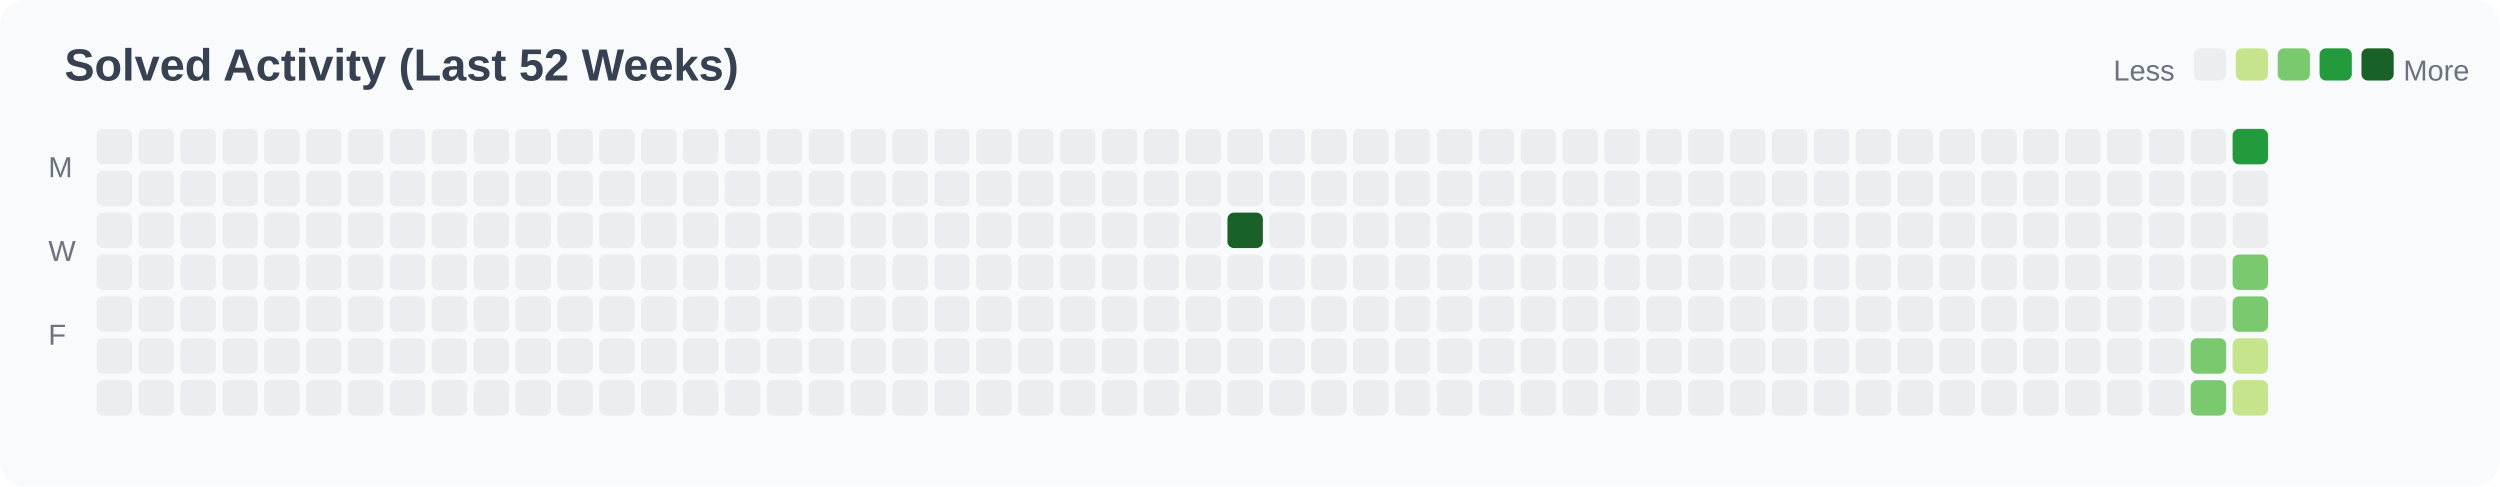
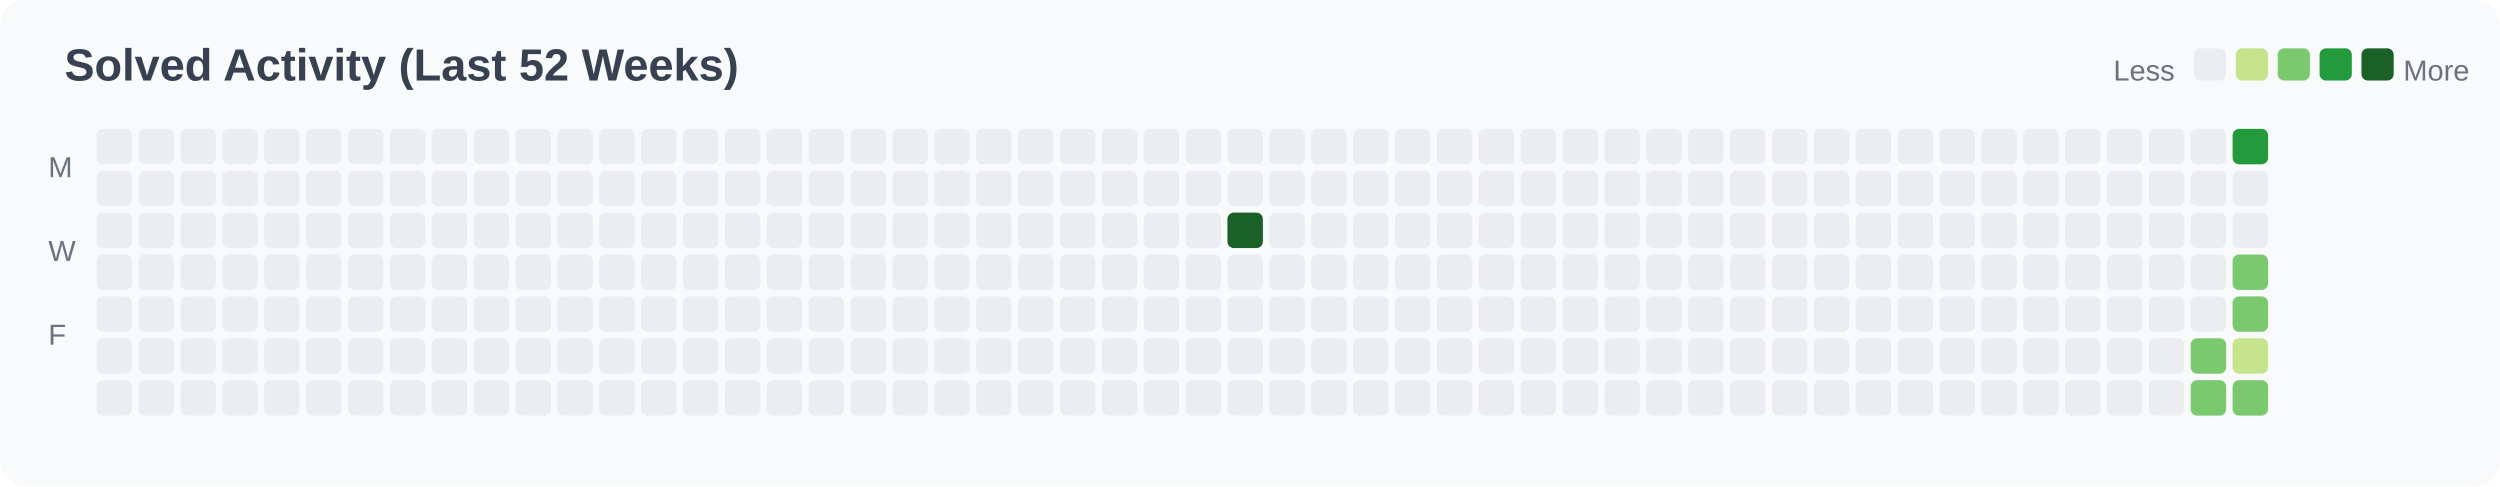
<svg xmlns="http://www.w3.org/2000/svg" width="776" height="151" viewBox="0 0 776 151">
  <style>
    .bg-panel { fill: #f9fafb; }
    .text-primary { fill: #374151; }
    .text-secondary { fill: #6b7280; }
    .activity-0 { fill: #ebedf0; }
    .activity-1 { fill: #c6e48b; }
    .activity-2 { fill: #7bc96f; }
    .activity-3 { fill: #239a3b; }
    .activity-4 { fill: #196127; }

    @media (prefers-color-scheme: dark) {
      .bg-panel { fill: #1f2937; }
      .text-primary { fill: #f9fafb; }
      .text-secondary { fill: #9ca3af; }
      .activity-0 { fill: #374151; }
      .activity-1 { fill: #365314; }
      .activity-2 { fill: #4d7c0f; }
      .activity-3 { fill: #65a30d; }
      .activity-4 { fill: #84cc16; }
    }
  </style>
  <rect width="776" height="151" class="bg-panel" rx="8" />
  <text x="20" y="25" font-family="Arial, sans-serif" font-size="14" font-weight="bold" class="text-primary">
    Solved Activity (Last 52 Weeks)
  </text>
  <text x="15" y="55" font-family="Arial, sans-serif" font-size="9" class="text-secondary">M</text>
  <text x="15" y="81" font-family="Arial, sans-serif" font-size="9" class="text-secondary">W</text>
  <text x="15" y="107" font-family="Arial, sans-serif" font-size="9" class="text-secondary">F</text>
  <rect x="30" y="40" width="11" height="11" class="activity-0" rx="2" />
  <rect x="30" y="53" width="11" height="11" class="activity-0" rx="2" />
  <rect x="30" y="66" width="11" height="11" class="activity-0" rx="2" />
  <rect x="30" y="79" width="11" height="11" class="activity-0" rx="2" />
  <rect x="30" y="92" width="11" height="11" class="activity-0" rx="2" />
  <rect x="30" y="105" width="11" height="11" class="activity-0" rx="2" />
  <rect x="30" y="118" width="11" height="11" class="activity-0" rx="2" />
  <rect x="43" y="40" width="11" height="11" class="activity-0" rx="2" />
  <rect x="43" y="53" width="11" height="11" class="activity-0" rx="2" />
  <rect x="43" y="66" width="11" height="11" class="activity-0" rx="2" />
  <rect x="43" y="79" width="11" height="11" class="activity-0" rx="2" />
  <rect x="43" y="92" width="11" height="11" class="activity-0" rx="2" />
  <rect x="43" y="105" width="11" height="11" class="activity-0" rx="2" />
  <rect x="43" y="118" width="11" height="11" class="activity-0" rx="2" />
  <rect x="56" y="40" width="11" height="11" class="activity-0" rx="2" />
  <rect x="56" y="53" width="11" height="11" class="activity-0" rx="2" />
  <rect x="56" y="66" width="11" height="11" class="activity-0" rx="2" />
  <rect x="56" y="79" width="11" height="11" class="activity-0" rx="2" />
  <rect x="56" y="92" width="11" height="11" class="activity-0" rx="2" />
  <rect x="56" y="105" width="11" height="11" class="activity-0" rx="2" />
  <rect x="56" y="118" width="11" height="11" class="activity-0" rx="2" />
  <rect x="69" y="40" width="11" height="11" class="activity-0" rx="2" />
  <rect x="69" y="53" width="11" height="11" class="activity-0" rx="2" />
  <rect x="69" y="66" width="11" height="11" class="activity-0" rx="2" />
  <rect x="69" y="79" width="11" height="11" class="activity-0" rx="2" />
  <rect x="69" y="92" width="11" height="11" class="activity-0" rx="2" />
  <rect x="69" y="105" width="11" height="11" class="activity-0" rx="2" />
  <rect x="69" y="118" width="11" height="11" class="activity-0" rx="2" />
  <rect x="82" y="40" width="11" height="11" class="activity-0" rx="2" />
  <rect x="82" y="53" width="11" height="11" class="activity-0" rx="2" />
  <rect x="82" y="66" width="11" height="11" class="activity-0" rx="2" />
  <rect x="82" y="79" width="11" height="11" class="activity-0" rx="2" />
  <rect x="82" y="92" width="11" height="11" class="activity-0" rx="2" />
  <rect x="82" y="105" width="11" height="11" class="activity-0" rx="2" />
  <rect x="82" y="118" width="11" height="11" class="activity-0" rx="2" />
  <rect x="95" y="40" width="11" height="11" class="activity-0" rx="2" />
  <rect x="95" y="53" width="11" height="11" class="activity-0" rx="2" />
  <rect x="95" y="66" width="11" height="11" class="activity-0" rx="2" />
  <rect x="95" y="79" width="11" height="11" class="activity-0" rx="2" />
  <rect x="95" y="92" width="11" height="11" class="activity-0" rx="2" />
  <rect x="95" y="105" width="11" height="11" class="activity-0" rx="2" />
  <rect x="95" y="118" width="11" height="11" class="activity-0" rx="2" />
  <rect x="108" y="40" width="11" height="11" class="activity-0" rx="2" />
  <rect x="108" y="53" width="11" height="11" class="activity-0" rx="2" />
  <rect x="108" y="66" width="11" height="11" class="activity-0" rx="2" />
  <rect x="108" y="79" width="11" height="11" class="activity-0" rx="2" />
  <rect x="108" y="92" width="11" height="11" class="activity-0" rx="2" />
  <rect x="108" y="105" width="11" height="11" class="activity-0" rx="2" />
  <rect x="108" y="118" width="11" height="11" class="activity-0" rx="2" />
  <rect x="121" y="40" width="11" height="11" class="activity-0" rx="2" />
  <rect x="121" y="53" width="11" height="11" class="activity-0" rx="2" />
  <rect x="121" y="66" width="11" height="11" class="activity-0" rx="2" />
  <rect x="121" y="79" width="11" height="11" class="activity-0" rx="2" />
  <rect x="121" y="92" width="11" height="11" class="activity-0" rx="2" />
  <rect x="121" y="105" width="11" height="11" class="activity-0" rx="2" />
  <rect x="121" y="118" width="11" height="11" class="activity-0" rx="2" />
  <rect x="134" y="40" width="11" height="11" class="activity-0" rx="2" />
  <rect x="134" y="53" width="11" height="11" class="activity-0" rx="2" />
  <rect x="134" y="66" width="11" height="11" class="activity-0" rx="2" />
  <rect x="134" y="79" width="11" height="11" class="activity-0" rx="2" />
  <rect x="134" y="92" width="11" height="11" class="activity-0" rx="2" />
  <rect x="134" y="105" width="11" height="11" class="activity-0" rx="2" />
  <rect x="134" y="118" width="11" height="11" class="activity-0" rx="2" />
  <rect x="147" y="40" width="11" height="11" class="activity-0" rx="2" />
  <rect x="147" y="53" width="11" height="11" class="activity-0" rx="2" />
  <rect x="147" y="66" width="11" height="11" class="activity-0" rx="2" />
  <rect x="147" y="79" width="11" height="11" class="activity-0" rx="2" />
  <rect x="147" y="92" width="11" height="11" class="activity-0" rx="2" />
  <rect x="147" y="105" width="11" height="11" class="activity-0" rx="2" />
  <rect x="147" y="118" width="11" height="11" class="activity-0" rx="2" />
  <rect x="160" y="40" width="11" height="11" class="activity-0" rx="2" />
  <rect x="160" y="53" width="11" height="11" class="activity-0" rx="2" />
  <rect x="160" y="66" width="11" height="11" class="activity-0" rx="2" />
  <rect x="160" y="79" width="11" height="11" class="activity-0" rx="2" />
  <rect x="160" y="92" width="11" height="11" class="activity-0" rx="2" />
  <rect x="160" y="105" width="11" height="11" class="activity-0" rx="2" />
  <rect x="160" y="118" width="11" height="11" class="activity-0" rx="2" />
  <rect x="173" y="40" width="11" height="11" class="activity-0" rx="2" />
  <rect x="173" y="53" width="11" height="11" class="activity-0" rx="2" />
  <rect x="173" y="66" width="11" height="11" class="activity-0" rx="2" />
  <rect x="173" y="79" width="11" height="11" class="activity-0" rx="2" />
  <rect x="173" y="92" width="11" height="11" class="activity-0" rx="2" />
  <rect x="173" y="105" width="11" height="11" class="activity-0" rx="2" />
  <rect x="173" y="118" width="11" height="11" class="activity-0" rx="2" />
  <rect x="186" y="40" width="11" height="11" class="activity-0" rx="2" />
  <rect x="186" y="53" width="11" height="11" class="activity-0" rx="2" />
  <rect x="186" y="66" width="11" height="11" class="activity-0" rx="2" />
  <rect x="186" y="79" width="11" height="11" class="activity-0" rx="2" />
  <rect x="186" y="92" width="11" height="11" class="activity-0" rx="2" />
  <rect x="186" y="105" width="11" height="11" class="activity-0" rx="2" />
  <rect x="186" y="118" width="11" height="11" class="activity-0" rx="2" />
  <rect x="199" y="40" width="11" height="11" class="activity-0" rx="2" />
  <rect x="199" y="53" width="11" height="11" class="activity-0" rx="2" />
  <rect x="199" y="66" width="11" height="11" class="activity-0" rx="2" />
  <rect x="199" y="79" width="11" height="11" class="activity-0" rx="2" />
  <rect x="199" y="92" width="11" height="11" class="activity-0" rx="2" />
  <rect x="199" y="105" width="11" height="11" class="activity-0" rx="2" />
  <rect x="199" y="118" width="11" height="11" class="activity-0" rx="2" />
  <rect x="212" y="40" width="11" height="11" class="activity-0" rx="2" />
  <rect x="212" y="53" width="11" height="11" class="activity-0" rx="2" />
  <rect x="212" y="66" width="11" height="11" class="activity-0" rx="2" />
  <rect x="212" y="79" width="11" height="11" class="activity-0" rx="2" />
  <rect x="212" y="92" width="11" height="11" class="activity-0" rx="2" />
  <rect x="212" y="105" width="11" height="11" class="activity-0" rx="2" />
  <rect x="212" y="118" width="11" height="11" class="activity-0" rx="2" />
  <rect x="225" y="40" width="11" height="11" class="activity-0" rx="2" />
  <rect x="225" y="53" width="11" height="11" class="activity-0" rx="2" />
  <rect x="225" y="66" width="11" height="11" class="activity-0" rx="2" />
  <rect x="225" y="79" width="11" height="11" class="activity-0" rx="2" />
  <rect x="225" y="92" width="11" height="11" class="activity-0" rx="2" />
  <rect x="225" y="105" width="11" height="11" class="activity-0" rx="2" />
  <rect x="225" y="118" width="11" height="11" class="activity-0" rx="2" />
  <rect x="238" y="40" width="11" height="11" class="activity-0" rx="2" />
  <rect x="238" y="53" width="11" height="11" class="activity-0" rx="2" />
  <rect x="238" y="66" width="11" height="11" class="activity-0" rx="2" />
  <rect x="238" y="79" width="11" height="11" class="activity-0" rx="2" />
  <rect x="238" y="92" width="11" height="11" class="activity-0" rx="2" />
  <rect x="238" y="105" width="11" height="11" class="activity-0" rx="2" />
  <rect x="238" y="118" width="11" height="11" class="activity-0" rx="2" />
  <rect x="251" y="40" width="11" height="11" class="activity-0" rx="2" />
  <rect x="251" y="53" width="11" height="11" class="activity-0" rx="2" />
  <rect x="251" y="66" width="11" height="11" class="activity-0" rx="2" />
  <rect x="251" y="79" width="11" height="11" class="activity-0" rx="2" />
  <rect x="251" y="92" width="11" height="11" class="activity-0" rx="2" />
  <rect x="251" y="105" width="11" height="11" class="activity-0" rx="2" />
  <rect x="251" y="118" width="11" height="11" class="activity-0" rx="2" />
  <rect x="264" y="40" width="11" height="11" class="activity-0" rx="2" />
  <rect x="264" y="53" width="11" height="11" class="activity-0" rx="2" />
  <rect x="264" y="66" width="11" height="11" class="activity-0" rx="2" />
  <rect x="264" y="79" width="11" height="11" class="activity-0" rx="2" />
  <rect x="264" y="92" width="11" height="11" class="activity-0" rx="2" />
  <rect x="264" y="105" width="11" height="11" class="activity-0" rx="2" />
  <rect x="264" y="118" width="11" height="11" class="activity-0" rx="2" />
  <rect x="277" y="40" width="11" height="11" class="activity-0" rx="2" />
  <rect x="277" y="53" width="11" height="11" class="activity-0" rx="2" />
  <rect x="277" y="66" width="11" height="11" class="activity-0" rx="2" />
  <rect x="277" y="79" width="11" height="11" class="activity-0" rx="2" />
  <rect x="277" y="92" width="11" height="11" class="activity-0" rx="2" />
  <rect x="277" y="105" width="11" height="11" class="activity-0" rx="2" />
  <rect x="277" y="118" width="11" height="11" class="activity-0" rx="2" />
  <rect x="290" y="40" width="11" height="11" class="activity-0" rx="2" />
  <rect x="290" y="53" width="11" height="11" class="activity-0" rx="2" />
  <rect x="290" y="66" width="11" height="11" class="activity-0" rx="2" />
  <rect x="290" y="79" width="11" height="11" class="activity-0" rx="2" />
  <rect x="290" y="92" width="11" height="11" class="activity-0" rx="2" />
  <rect x="290" y="105" width="11" height="11" class="activity-0" rx="2" />
  <rect x="290" y="118" width="11" height="11" class="activity-0" rx="2" />
  <rect x="303" y="40" width="11" height="11" class="activity-0" rx="2" />
  <rect x="303" y="53" width="11" height="11" class="activity-0" rx="2" />
  <rect x="303" y="66" width="11" height="11" class="activity-0" rx="2" />
  <rect x="303" y="79" width="11" height="11" class="activity-0" rx="2" />
  <rect x="303" y="92" width="11" height="11" class="activity-0" rx="2" />
  <rect x="303" y="105" width="11" height="11" class="activity-0" rx="2" />
  <rect x="303" y="118" width="11" height="11" class="activity-0" rx="2" />
  <rect x="316" y="40" width="11" height="11" class="activity-0" rx="2" />
  <rect x="316" y="53" width="11" height="11" class="activity-0" rx="2" />
  <rect x="316" y="66" width="11" height="11" class="activity-0" rx="2" />
  <rect x="316" y="79" width="11" height="11" class="activity-0" rx="2" />
  <rect x="316" y="92" width="11" height="11" class="activity-0" rx="2" />
  <rect x="316" y="105" width="11" height="11" class="activity-0" rx="2" />
  <rect x="316" y="118" width="11" height="11" class="activity-0" rx="2" />
  <rect x="329" y="40" width="11" height="11" class="activity-0" rx="2" />
  <rect x="329" y="53" width="11" height="11" class="activity-0" rx="2" />
  <rect x="329" y="66" width="11" height="11" class="activity-0" rx="2" />
  <rect x="329" y="79" width="11" height="11" class="activity-0" rx="2" />
  <rect x="329" y="92" width="11" height="11" class="activity-0" rx="2" />
  <rect x="329" y="105" width="11" height="11" class="activity-0" rx="2" />
  <rect x="329" y="118" width="11" height="11" class="activity-0" rx="2" />
  <rect x="342" y="40" width="11" height="11" class="activity-0" rx="2" />
  <rect x="342" y="53" width="11" height="11" class="activity-0" rx="2" />
  <rect x="342" y="66" width="11" height="11" class="activity-0" rx="2" />
  <rect x="342" y="79" width="11" height="11" class="activity-0" rx="2" />
  <rect x="342" y="92" width="11" height="11" class="activity-0" rx="2" />
  <rect x="342" y="105" width="11" height="11" class="activity-0" rx="2" />
  <rect x="342" y="118" width="11" height="11" class="activity-0" rx="2" />
  <rect x="355" y="40" width="11" height="11" class="activity-0" rx="2" />
  <rect x="355" y="53" width="11" height="11" class="activity-0" rx="2" />
  <rect x="355" y="66" width="11" height="11" class="activity-0" rx="2" />
  <rect x="355" y="79" width="11" height="11" class="activity-0" rx="2" />
  <rect x="355" y="92" width="11" height="11" class="activity-0" rx="2" />
  <rect x="355" y="105" width="11" height="11" class="activity-0" rx="2" />
  <rect x="355" y="118" width="11" height="11" class="activity-0" rx="2" />
  <rect x="368" y="40" width="11" height="11" class="activity-0" rx="2" />
  <rect x="368" y="53" width="11" height="11" class="activity-0" rx="2" />
  <rect x="368" y="66" width="11" height="11" class="activity-0" rx="2" />
  <rect x="368" y="79" width="11" height="11" class="activity-0" rx="2" />
  <rect x="368" y="92" width="11" height="11" class="activity-0" rx="2" />
  <rect x="368" y="105" width="11" height="11" class="activity-0" rx="2" />
  <rect x="368" y="118" width="11" height="11" class="activity-0" rx="2" />
  <rect x="381" y="40" width="11" height="11" class="activity-0" rx="2" />
  <rect x="381" y="53" width="11" height="11" class="activity-0" rx="2" />
  <rect x="381" y="66" width="11" height="11" class="activity-4" rx="2" />
  <rect x="381" y="79" width="11" height="11" class="activity-0" rx="2" />
  <rect x="381" y="92" width="11" height="11" class="activity-0" rx="2" />
  <rect x="381" y="105" width="11" height="11" class="activity-0" rx="2" />
  <rect x="381" y="118" width="11" height="11" class="activity-0" rx="2" />
  <rect x="394" y="40" width="11" height="11" class="activity-0" rx="2" />
  <rect x="394" y="53" width="11" height="11" class="activity-0" rx="2" />
  <rect x="394" y="66" width="11" height="11" class="activity-0" rx="2" />
  <rect x="394" y="79" width="11" height="11" class="activity-0" rx="2" />
  <rect x="394" y="92" width="11" height="11" class="activity-0" rx="2" />
  <rect x="394" y="105" width="11" height="11" class="activity-0" rx="2" />
  <rect x="394" y="118" width="11" height="11" class="activity-0" rx="2" />
  <rect x="407" y="40" width="11" height="11" class="activity-0" rx="2" />
  <rect x="407" y="53" width="11" height="11" class="activity-0" rx="2" />
  <rect x="407" y="66" width="11" height="11" class="activity-0" rx="2" />
  <rect x="407" y="79" width="11" height="11" class="activity-0" rx="2" />
  <rect x="407" y="92" width="11" height="11" class="activity-0" rx="2" />
  <rect x="407" y="105" width="11" height="11" class="activity-0" rx="2" />
  <rect x="407" y="118" width="11" height="11" class="activity-0" rx="2" />
  <rect x="420" y="40" width="11" height="11" class="activity-0" rx="2" />
  <rect x="420" y="53" width="11" height="11" class="activity-0" rx="2" />
  <rect x="420" y="66" width="11" height="11" class="activity-0" rx="2" />
  <rect x="420" y="79" width="11" height="11" class="activity-0" rx="2" />
  <rect x="420" y="92" width="11" height="11" class="activity-0" rx="2" />
  <rect x="420" y="105" width="11" height="11" class="activity-0" rx="2" />
  <rect x="420" y="118" width="11" height="11" class="activity-0" rx="2" />
  <rect x="433" y="40" width="11" height="11" class="activity-0" rx="2" />
  <rect x="433" y="53" width="11" height="11" class="activity-0" rx="2" />
  <rect x="433" y="66" width="11" height="11" class="activity-0" rx="2" />
  <rect x="433" y="79" width="11" height="11" class="activity-0" rx="2" />
  <rect x="433" y="92" width="11" height="11" class="activity-0" rx="2" />
  <rect x="433" y="105" width="11" height="11" class="activity-0" rx="2" />
  <rect x="433" y="118" width="11" height="11" class="activity-0" rx="2" />
  <rect x="446" y="40" width="11" height="11" class="activity-0" rx="2" />
  <rect x="446" y="53" width="11" height="11" class="activity-0" rx="2" />
  <rect x="446" y="66" width="11" height="11" class="activity-0" rx="2" />
  <rect x="446" y="79" width="11" height="11" class="activity-0" rx="2" />
  <rect x="446" y="92" width="11" height="11" class="activity-0" rx="2" />
  <rect x="446" y="105" width="11" height="11" class="activity-0" rx="2" />
  <rect x="446" y="118" width="11" height="11" class="activity-0" rx="2" />
  <rect x="459" y="40" width="11" height="11" class="activity-0" rx="2" />
  <rect x="459" y="53" width="11" height="11" class="activity-0" rx="2" />
  <rect x="459" y="66" width="11" height="11" class="activity-0" rx="2" />
  <rect x="459" y="79" width="11" height="11" class="activity-0" rx="2" />
  <rect x="459" y="92" width="11" height="11" class="activity-0" rx="2" />
  <rect x="459" y="105" width="11" height="11" class="activity-0" rx="2" />
  <rect x="459" y="118" width="11" height="11" class="activity-0" rx="2" />
  <rect x="472" y="40" width="11" height="11" class="activity-0" rx="2" />
  <rect x="472" y="53" width="11" height="11" class="activity-0" rx="2" />
  <rect x="472" y="66" width="11" height="11" class="activity-0" rx="2" />
  <rect x="472" y="79" width="11" height="11" class="activity-0" rx="2" />
  <rect x="472" y="92" width="11" height="11" class="activity-0" rx="2" />
  <rect x="472" y="105" width="11" height="11" class="activity-0" rx="2" />
  <rect x="472" y="118" width="11" height="11" class="activity-0" rx="2" />
  <rect x="485" y="40" width="11" height="11" class="activity-0" rx="2" />
  <rect x="485" y="53" width="11" height="11" class="activity-0" rx="2" />
  <rect x="485" y="66" width="11" height="11" class="activity-0" rx="2" />
  <rect x="485" y="79" width="11" height="11" class="activity-0" rx="2" />
  <rect x="485" y="92" width="11" height="11" class="activity-0" rx="2" />
  <rect x="485" y="105" width="11" height="11" class="activity-0" rx="2" />
  <rect x="485" y="118" width="11" height="11" class="activity-0" rx="2" />
  <rect x="498" y="40" width="11" height="11" class="activity-0" rx="2" />
  <rect x="498" y="53" width="11" height="11" class="activity-0" rx="2" />
  <rect x="498" y="66" width="11" height="11" class="activity-0" rx="2" />
  <rect x="498" y="79" width="11" height="11" class="activity-0" rx="2" />
  <rect x="498" y="92" width="11" height="11" class="activity-0" rx="2" />
  <rect x="498" y="105" width="11" height="11" class="activity-0" rx="2" />
  <rect x="498" y="118" width="11" height="11" class="activity-0" rx="2" />
  <rect x="511" y="40" width="11" height="11" class="activity-0" rx="2" />
  <rect x="511" y="53" width="11" height="11" class="activity-0" rx="2" />
  <rect x="511" y="66" width="11" height="11" class="activity-0" rx="2" />
  <rect x="511" y="79" width="11" height="11" class="activity-0" rx="2" />
  <rect x="511" y="92" width="11" height="11" class="activity-0" rx="2" />
  <rect x="511" y="105" width="11" height="11" class="activity-0" rx="2" />
  <rect x="511" y="118" width="11" height="11" class="activity-0" rx="2" />
  <rect x="524" y="40" width="11" height="11" class="activity-0" rx="2" />
  <rect x="524" y="53" width="11" height="11" class="activity-0" rx="2" />
  <rect x="524" y="66" width="11" height="11" class="activity-0" rx="2" />
  <rect x="524" y="79" width="11" height="11" class="activity-0" rx="2" />
  <rect x="524" y="92" width="11" height="11" class="activity-0" rx="2" />
  <rect x="524" y="105" width="11" height="11" class="activity-0" rx="2" />
  <rect x="524" y="118" width="11" height="11" class="activity-0" rx="2" />
  <rect x="537" y="40" width="11" height="11" class="activity-0" rx="2" />
  <rect x="537" y="53" width="11" height="11" class="activity-0" rx="2" />
  <rect x="537" y="66" width="11" height="11" class="activity-0" rx="2" />
  <rect x="537" y="79" width="11" height="11" class="activity-0" rx="2" />
  <rect x="537" y="92" width="11" height="11" class="activity-0" rx="2" />
  <rect x="537" y="105" width="11" height="11" class="activity-0" rx="2" />
  <rect x="537" y="118" width="11" height="11" class="activity-0" rx="2" />
  <rect x="550" y="40" width="11" height="11" class="activity-0" rx="2" />
  <rect x="550" y="53" width="11" height="11" class="activity-0" rx="2" />
  <rect x="550" y="66" width="11" height="11" class="activity-0" rx="2" />
  <rect x="550" y="79" width="11" height="11" class="activity-0" rx="2" />
  <rect x="550" y="92" width="11" height="11" class="activity-0" rx="2" />
  <rect x="550" y="105" width="11" height="11" class="activity-0" rx="2" />
  <rect x="550" y="118" width="11" height="11" class="activity-0" rx="2" />
  <rect x="563" y="40" width="11" height="11" class="activity-0" rx="2" />
  <rect x="563" y="53" width="11" height="11" class="activity-0" rx="2" />
  <rect x="563" y="66" width="11" height="11" class="activity-0" rx="2" />
  <rect x="563" y="79" width="11" height="11" class="activity-0" rx="2" />
  <rect x="563" y="92" width="11" height="11" class="activity-0" rx="2" />
  <rect x="563" y="105" width="11" height="11" class="activity-0" rx="2" />
  <rect x="563" y="118" width="11" height="11" class="activity-0" rx="2" />
  <rect x="576" y="40" width="11" height="11" class="activity-0" rx="2" />
  <rect x="576" y="53" width="11" height="11" class="activity-0" rx="2" />
  <rect x="576" y="66" width="11" height="11" class="activity-0" rx="2" />
  <rect x="576" y="79" width="11" height="11" class="activity-0" rx="2" />
  <rect x="576" y="92" width="11" height="11" class="activity-0" rx="2" />
  <rect x="576" y="105" width="11" height="11" class="activity-0" rx="2" />
  <rect x="576" y="118" width="11" height="11" class="activity-0" rx="2" />
  <rect x="589" y="40" width="11" height="11" class="activity-0" rx="2" />
  <rect x="589" y="53" width="11" height="11" class="activity-0" rx="2" />
  <rect x="589" y="66" width="11" height="11" class="activity-0" rx="2" />
  <rect x="589" y="79" width="11" height="11" class="activity-0" rx="2" />
  <rect x="589" y="92" width="11" height="11" class="activity-0" rx="2" />
  <rect x="589" y="105" width="11" height="11" class="activity-0" rx="2" />
  <rect x="589" y="118" width="11" height="11" class="activity-0" rx="2" />
  <rect x="602" y="40" width="11" height="11" class="activity-0" rx="2" />
  <rect x="602" y="53" width="11" height="11" class="activity-0" rx="2" />
  <rect x="602" y="66" width="11" height="11" class="activity-0" rx="2" />
  <rect x="602" y="79" width="11" height="11" class="activity-0" rx="2" />
  <rect x="602" y="92" width="11" height="11" class="activity-0" rx="2" />
  <rect x="602" y="105" width="11" height="11" class="activity-0" rx="2" />
  <rect x="602" y="118" width="11" height="11" class="activity-0" rx="2" />
  <rect x="615" y="40" width="11" height="11" class="activity-0" rx="2" />
  <rect x="615" y="53" width="11" height="11" class="activity-0" rx="2" />
  <rect x="615" y="66" width="11" height="11" class="activity-0" rx="2" />
  <rect x="615" y="79" width="11" height="11" class="activity-0" rx="2" />
  <rect x="615" y="92" width="11" height="11" class="activity-0" rx="2" />
  <rect x="615" y="105" width="11" height="11" class="activity-0" rx="2" />
  <rect x="615" y="118" width="11" height="11" class="activity-0" rx="2" />
  <rect x="628" y="40" width="11" height="11" class="activity-0" rx="2" />
  <rect x="628" y="53" width="11" height="11" class="activity-0" rx="2" />
  <rect x="628" y="66" width="11" height="11" class="activity-0" rx="2" />
  <rect x="628" y="79" width="11" height="11" class="activity-0" rx="2" />
  <rect x="628" y="92" width="11" height="11" class="activity-0" rx="2" />
  <rect x="628" y="105" width="11" height="11" class="activity-0" rx="2" />
  <rect x="628" y="118" width="11" height="11" class="activity-0" rx="2" />
  <rect x="641" y="40" width="11" height="11" class="activity-0" rx="2" />
  <rect x="641" y="53" width="11" height="11" class="activity-0" rx="2" />
  <rect x="641" y="66" width="11" height="11" class="activity-0" rx="2" />
  <rect x="641" y="79" width="11" height="11" class="activity-0" rx="2" />
  <rect x="641" y="92" width="11" height="11" class="activity-0" rx="2" />
  <rect x="641" y="105" width="11" height="11" class="activity-0" rx="2" />
  <rect x="641" y="118" width="11" height="11" class="activity-0" rx="2" />
  <rect x="654" y="40" width="11" height="11" class="activity-0" rx="2" />
  <rect x="654" y="53" width="11" height="11" class="activity-0" rx="2" />
  <rect x="654" y="66" width="11" height="11" class="activity-0" rx="2" />
  <rect x="654" y="79" width="11" height="11" class="activity-0" rx="2" />
  <rect x="654" y="92" width="11" height="11" class="activity-0" rx="2" />
  <rect x="654" y="105" width="11" height="11" class="activity-0" rx="2" />
  <rect x="654" y="118" width="11" height="11" class="activity-0" rx="2" />
  <rect x="667" y="40" width="11" height="11" class="activity-0" rx="2" />
  <rect x="667" y="53" width="11" height="11" class="activity-0" rx="2" />
  <rect x="667" y="66" width="11" height="11" class="activity-0" rx="2" />
  <rect x="667" y="79" width="11" height="11" class="activity-0" rx="2" />
  <rect x="667" y="92" width="11" height="11" class="activity-0" rx="2" />
  <rect x="667" y="105" width="11" height="11" class="activity-0" rx="2" />
  <rect x="667" y="118" width="11" height="11" class="activity-0" rx="2" />
  <rect x="680" y="40" width="11" height="11" class="activity-0" rx="2" />
  <rect x="680" y="53" width="11" height="11" class="activity-0" rx="2" />
  <rect x="680" y="66" width="11" height="11" class="activity-0" rx="2" />
  <rect x="680" y="79" width="11" height="11" class="activity-0" rx="2" />
  <rect x="680" y="92" width="11" height="11" class="activity-0" rx="2" />
  <rect x="680" y="105" width="11" height="11" class="activity-2" rx="2" />
  <rect x="680" y="118" width="11" height="11" class="activity-2" rx="2" />
  <rect x="693" y="40" width="11" height="11" class="activity-3" rx="2" />
  <rect x="693" y="53" width="11" height="11" class="activity-0" rx="2" />
  <rect x="693" y="66" width="11" height="11" class="activity-0" rx="2" />
  <rect x="693" y="79" width="11" height="11" class="activity-2" rx="2" />
  <rect x="693" y="92" width="11" height="11" class="activity-2" rx="2" />
  <rect x="693" y="105" width="11" height="11" class="activity-1" rx="2" />
-   <rect x="693" y="118" width="11" height="11" class="activity-1" rx="2" />
+   <rect x="693" y="118" width="11" height="11" class="activity-2" rx="2" />
  <text x="656" y="25" font-family="Arial, sans-serif" font-size="9" class="text-secondary">Less</text>
  <rect x="681" y="15" width="10" height="10" class="activity-0" rx="2" />
  <rect x="694" y="15" width="10" height="10" class="activity-1" rx="2" />
  <rect x="707" y="15" width="10" height="10" class="activity-2" rx="2" />
  <rect x="720" y="15" width="10" height="10" class="activity-3" rx="2" />
  <rect x="733" y="15" width="10" height="10" class="activity-4" rx="2" />
  <text x="746" y="25" font-family="Arial, sans-serif" font-size="9" class="text-secondary">More</text>
</svg>
